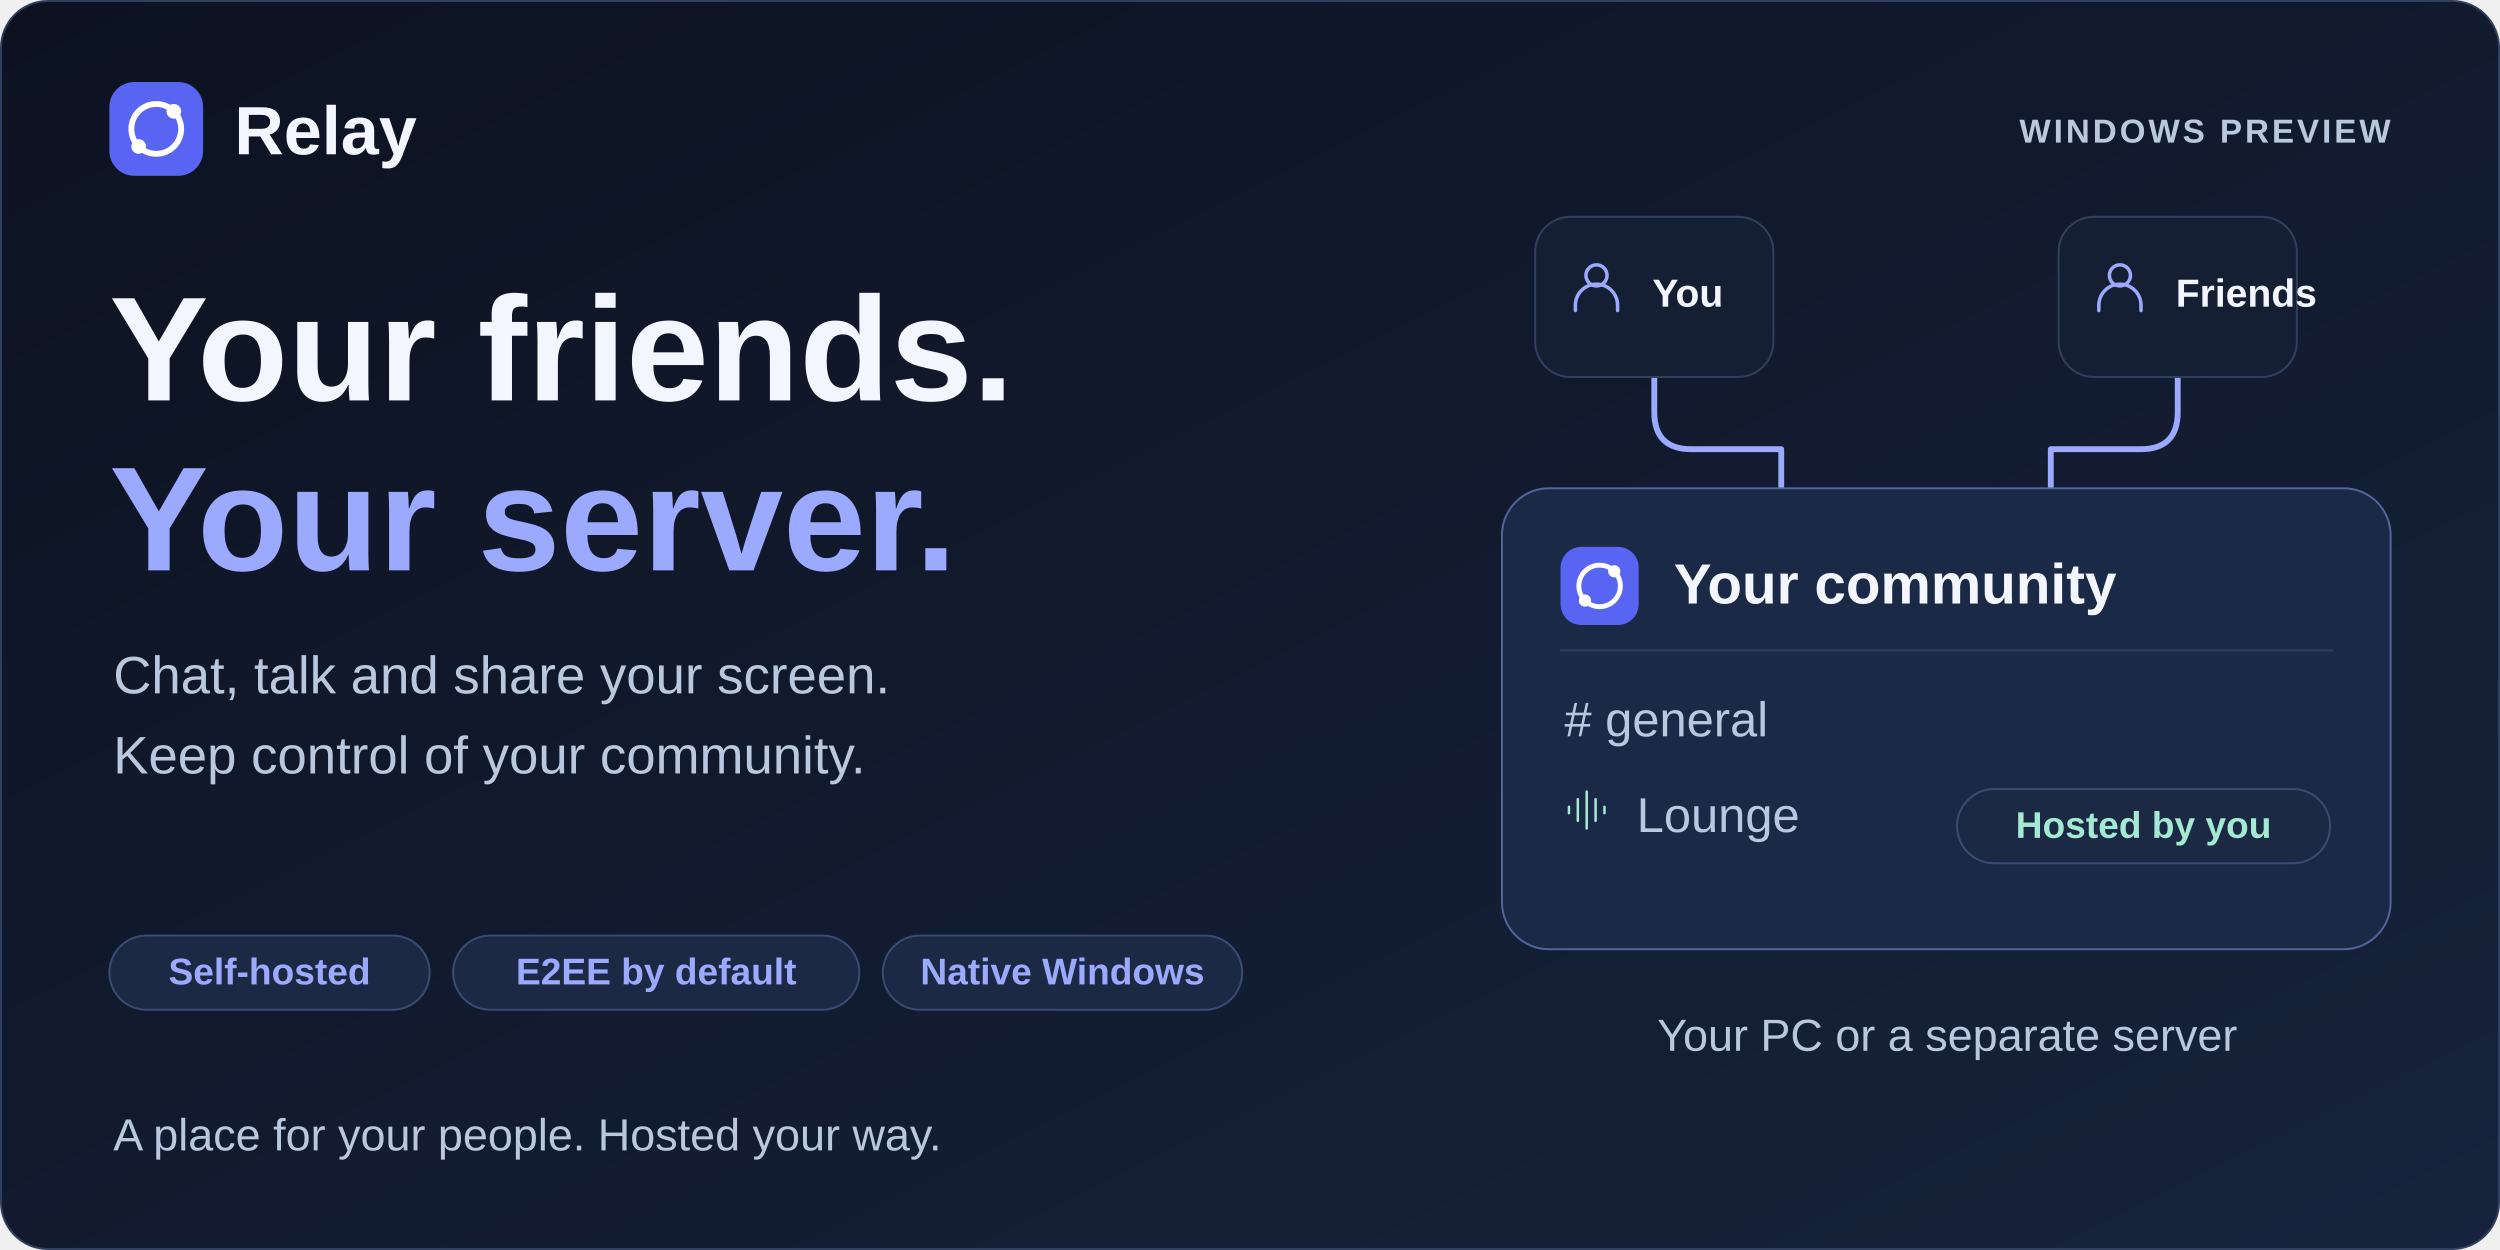
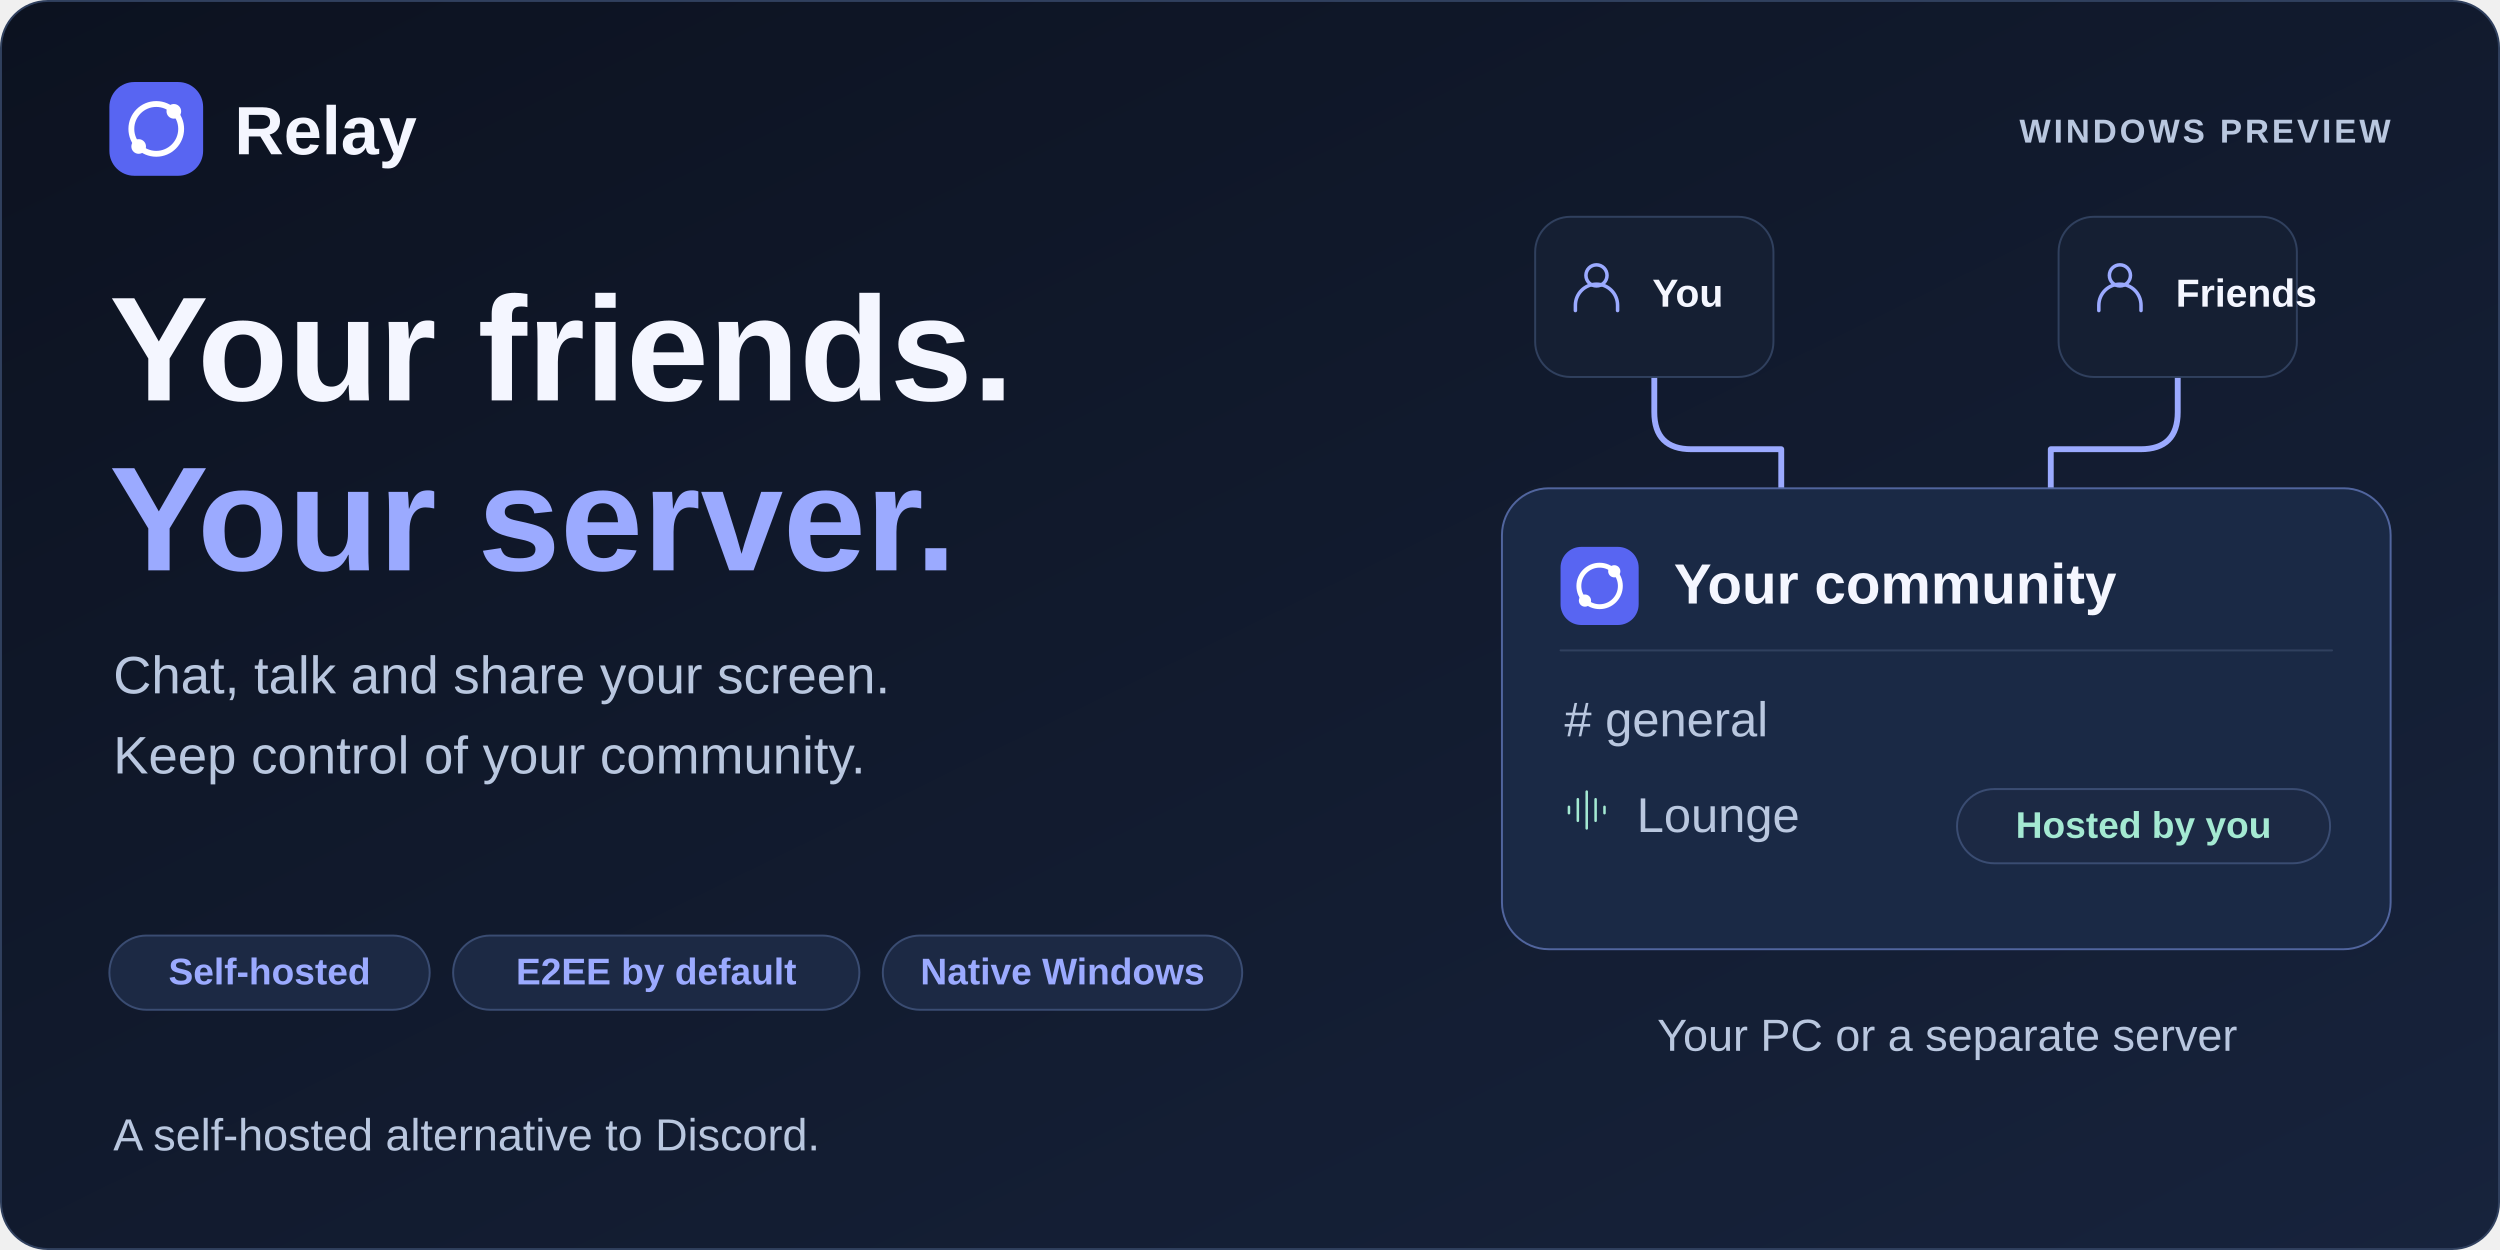
<svg xmlns="http://www.w3.org/2000/svg" width="1280" height="640" viewBox="0 0 1280 640" role="img" aria-labelledby="title desc">
  <defs>
    <marker id="arrow" viewBox="0 0 10 10" refX="8" refY="5" markerWidth="7" markerHeight="7" orient="auto-start-reverse">
      <path d="m2 1 6 4-6 4" fill="none" stroke="#9baaff" stroke-width="1.5" stroke-linecap="round" stroke-linejoin="round" />
    </marker>
    <linearGradient id="backdrop" x1="0" y1="0" x2="1" y2="1">
      <stop stop-color="#0c1220" />
      <stop offset="1" stop-color="#17233c" />
    </linearGradient>
  </defs>
  <rect x=".5" y=".5" width="1279" height="639" rx="24" fill="url(#backdrop)" stroke="#30405e" />
  <g font-family="Segoe UI,Arial,sans-serif">
    <g transform="translate(56 42) scale(0.75)">
      <rect width="64" height="64" rx="17" fill="#5865f2" />
      <circle cx="32" cy="32" r="17" stroke="white" stroke-width="4" fill="none" />
      <circle cx="44" cy="20" r="5" fill="white" />
      <circle cx="20" cy="44" r="5" fill="white" />
    </g>
    <text x="120" y="79" font-size="35" fill="#f4f6ff" font-weight="650">Relay</text>
    <text x="1224" y="73" font-size="17" fill="#b9c7df" font-weight="600" text-anchor="end" letter-spacing="1.5">WINDOWS PREVIEW</text>
    <text x="56" y="205" font-size="76" fill="#f4f6ff" font-weight="700">Your friends.</text>
    <text x="56" y="292" font-size="76" fill="#9baaff" font-weight="700">Your server.</text>
    <text x="58" y="355" font-size="27" fill="#b9c7df" font-weight="400">Chat, talk and share your screen.</text>
    <text x="58" y="396" font-size="27" fill="#b9c7df" font-weight="400">Keep control of your community.</text>
    <rect x="56" y="479" width="164" height="38" rx="19" fill="#1c2944" stroke="#3a4c72" />
    <text x="138.0" y="504" font-size="19" fill="#9baaff" font-weight="600" text-anchor="middle">Self-hosted</text>
    <rect x="232" y="479" width="208" height="38" rx="19" fill="#1c2944" stroke="#3a4c72" />
    <text x="336.0" y="504" font-size="19" fill="#9baaff" font-weight="600" text-anchor="middle">E2EE by default</text>
    <rect x="452" y="479" width="184" height="38" rx="19" fill="#1c2944" stroke="#3a4c72" />
    <text x="544.0" y="504" font-size="19" fill="#9baaff" font-weight="600" text-anchor="middle">Native Windows</text>
-     <text x="58" y="589" font-size="23" fill="#b9c7df" font-weight="400">A place for your people. Hosted your way.</text>
+     <text x="58" y="589" font-size="23" fill="#b9c7df" font-weight="400">A self-hosted alternative to Discord.</text>
    <path d="M847 175V211Q847 230 866 230H912V250" fill="none" stroke="#9baaff" stroke-width="3" stroke-linecap="round" stroke-linejoin="round" />
    <path d="M1115 175V211Q1115 230 1096 230H1050V250" fill="none" stroke="#9baaff" stroke-width="3" stroke-linecap="round" stroke-linejoin="round" />
    <rect x="786" y="111" width="122" height="82" rx="18" fill="#151f33" stroke="#30405e" />
    <g transform="translate(803 132) scale(0.9)" stroke="#9baaff" stroke-width="2" stroke-linecap="round" stroke-linejoin="round" fill="none">
      <circle cx="16" cy="10" r="6" />
      <path d="M4 30v-3a12 12 0 0 1 24 0v3" />
    </g>
    <text x="846" y="157" font-size="20" fill="#f4f6ff" font-weight="600">You</text>
    <rect x="1054" y="111" width="122" height="82" rx="18" fill="#151f33" stroke="#30405e" />
    <g transform="translate(1071 132) scale(0.9)" stroke="#9baaff" stroke-width="2" stroke-linecap="round" stroke-linejoin="round" fill="none">
      <circle cx="16" cy="10" r="6" />
      <path d="M4 30v-3a12 12 0 0 1 24 0v3" />
    </g>
    <text x="1114" y="157" font-size="20" fill="#f4f6ff" font-weight="600">Friends</text>
    <rect x="769" y="250" width="455" height="236" rx="24" fill="#1a2945" stroke="#51659e" />
    <g transform="translate(799 280) scale(0.625)">
      <rect width="64" height="64" rx="17" fill="#5865f2" />
      <circle cx="32" cy="32" r="17" stroke="white" stroke-width="4" fill="none" />
      <circle cx="44" cy="20" r="5" fill="white" />
      <circle cx="20" cy="44" r="5" fill="white" />
    </g>
    <text x="857" y="309" font-size="29" fill="#f4f6ff" font-weight="650">Your community</text>
    <path d="M799 333H1194" fill="none" stroke="#30405e" stroke-width="1" stroke-linecap="round" stroke-linejoin="round" />
    <text x="801" y="377" font-size="25" fill="#b9c7df" font-weight="400">#  general</text>
    <g transform="translate(802 404) scale(0.65)" stroke="#a4e9d2" stroke-width="2" stroke-linecap="round" stroke-linejoin="round" fill="none">
      <path d="M2 14v5m7-11v17m7-23v29m7-23v17m7-11v5" />
    </g>
    <text x="838" y="426" font-size="25" fill="#b9c7df" font-weight="400">Lounge</text>
    <rect x="1002" y="404" width="191" height="38" rx="19" fill="#1c2944" stroke="#3a4c72" />
    <text x="1097.5" y="429" font-size="19" fill="#a4e9d2" font-weight="600" text-anchor="middle">Hosted by you</text>
    <text x="997" y="538" font-size="23" fill="#b9c7df" font-weight="400" text-anchor="middle">Your PC or a separate server</text>
  </g>
</svg>
